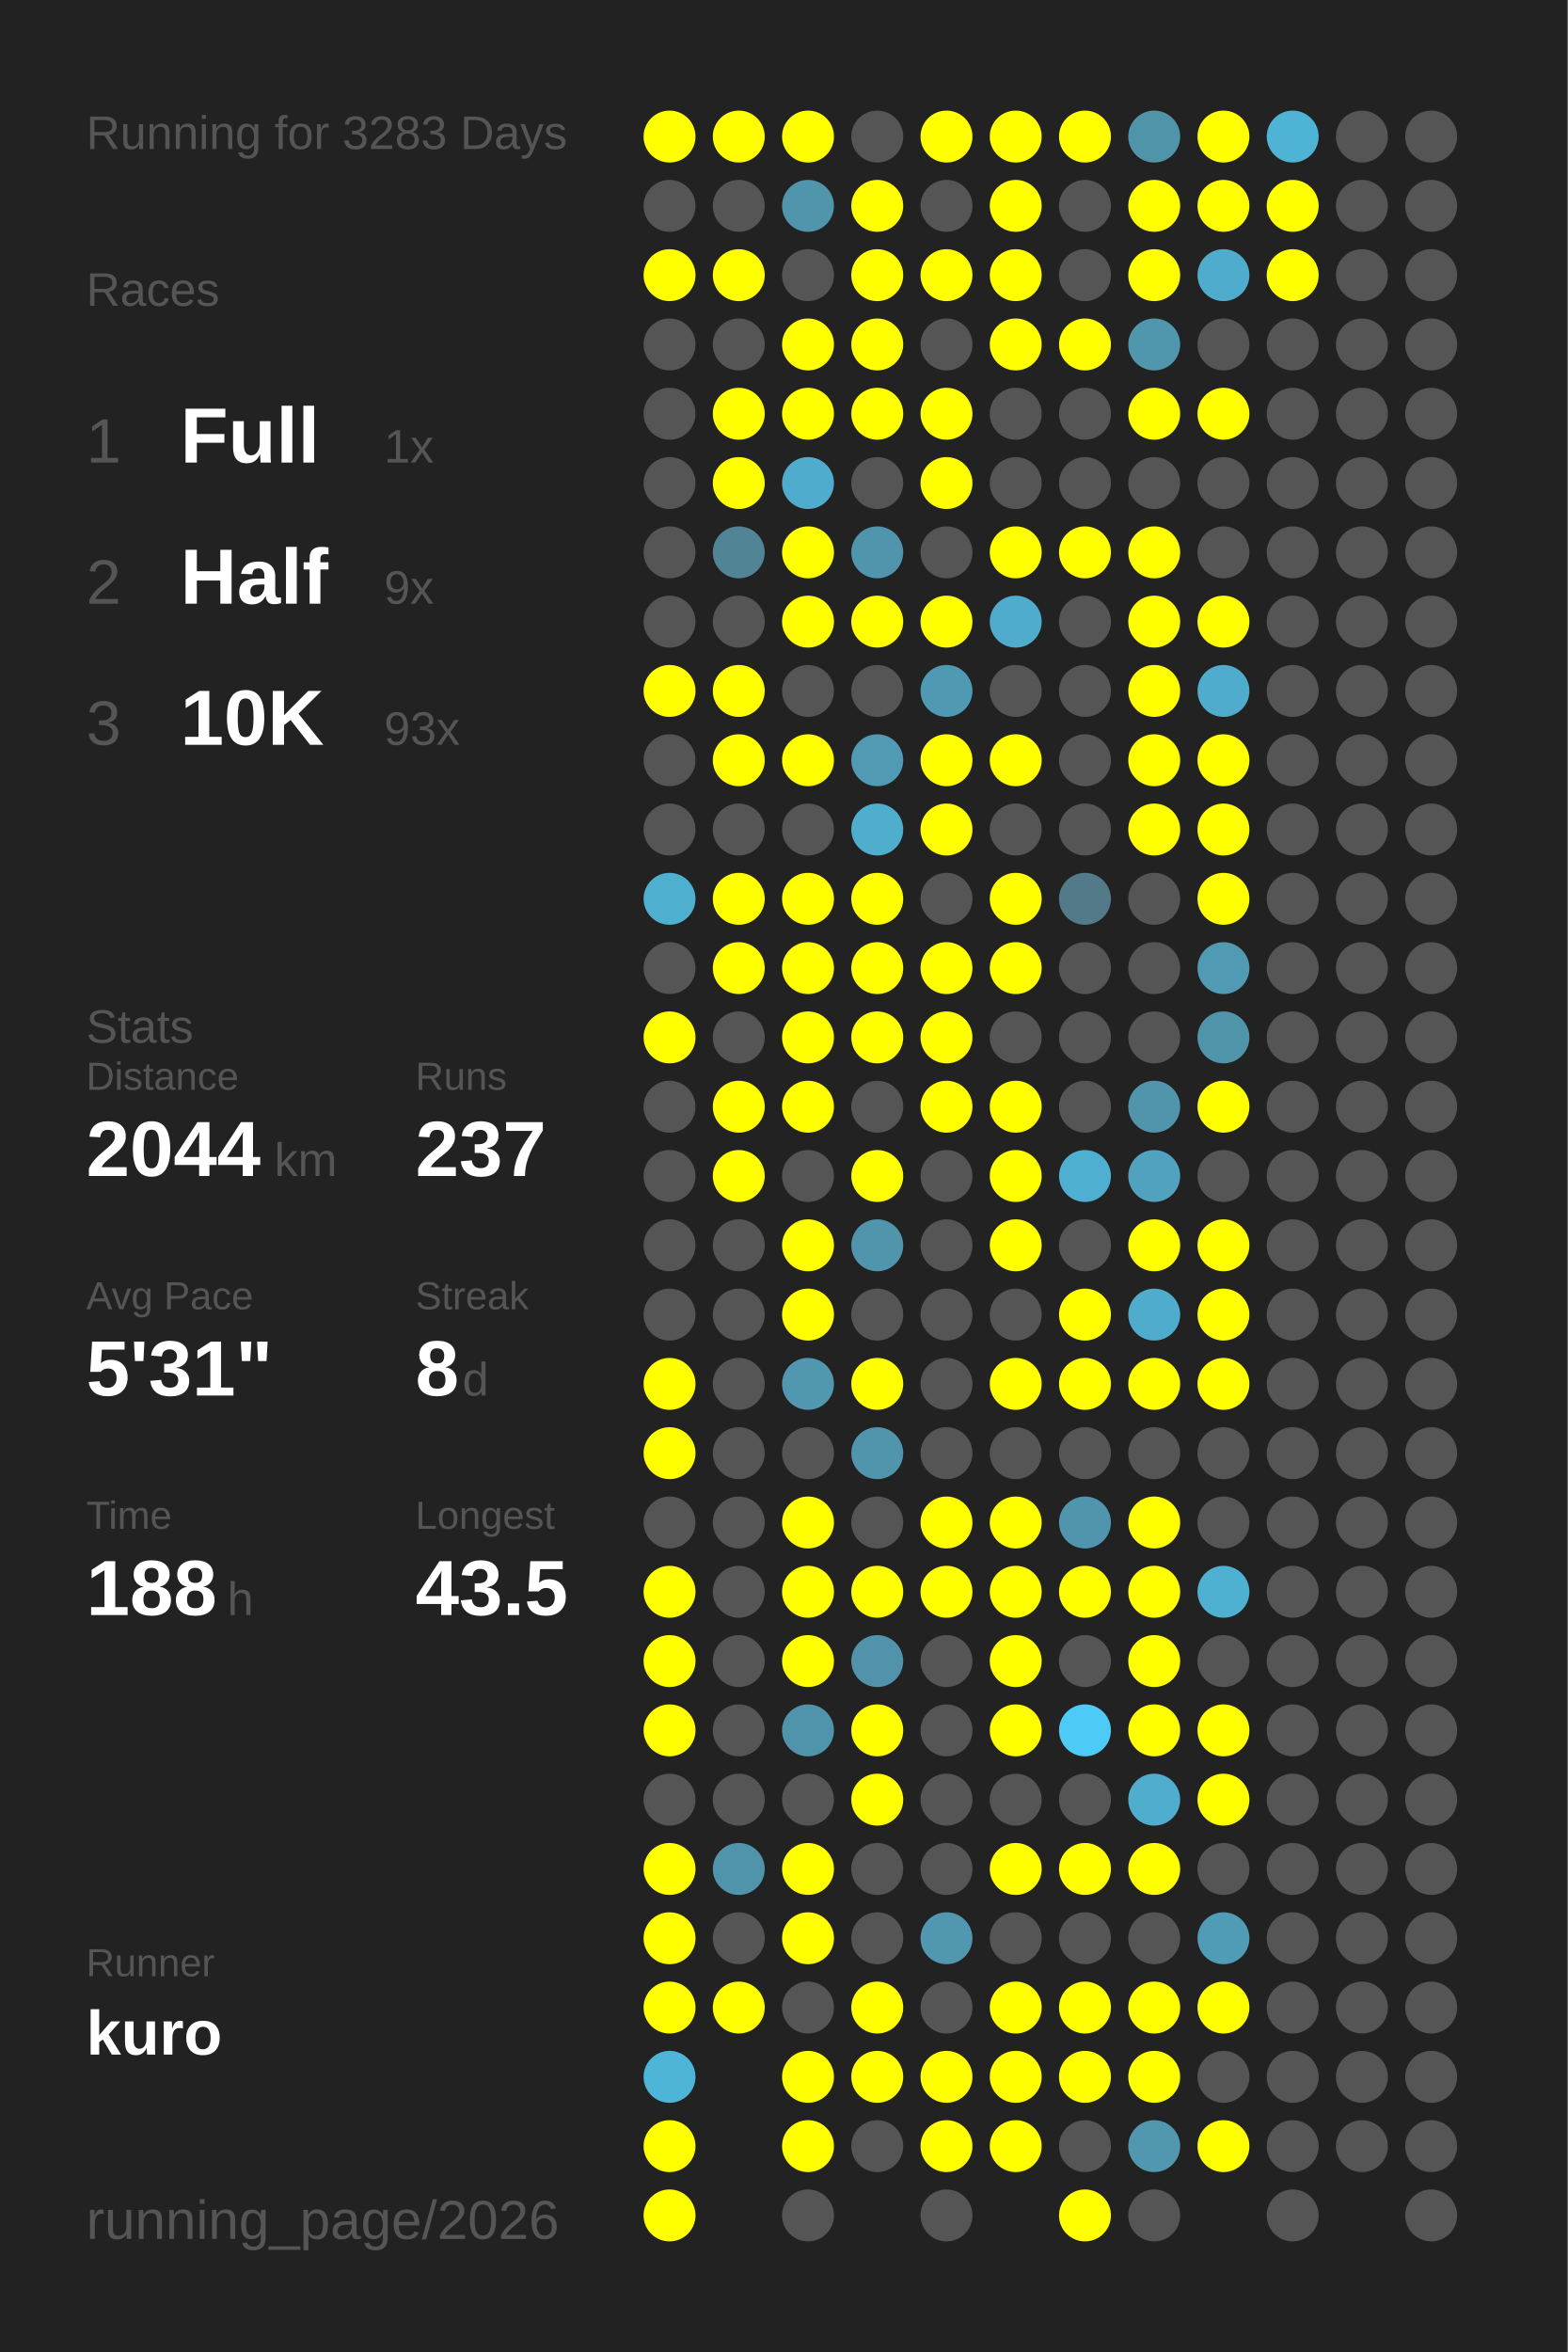
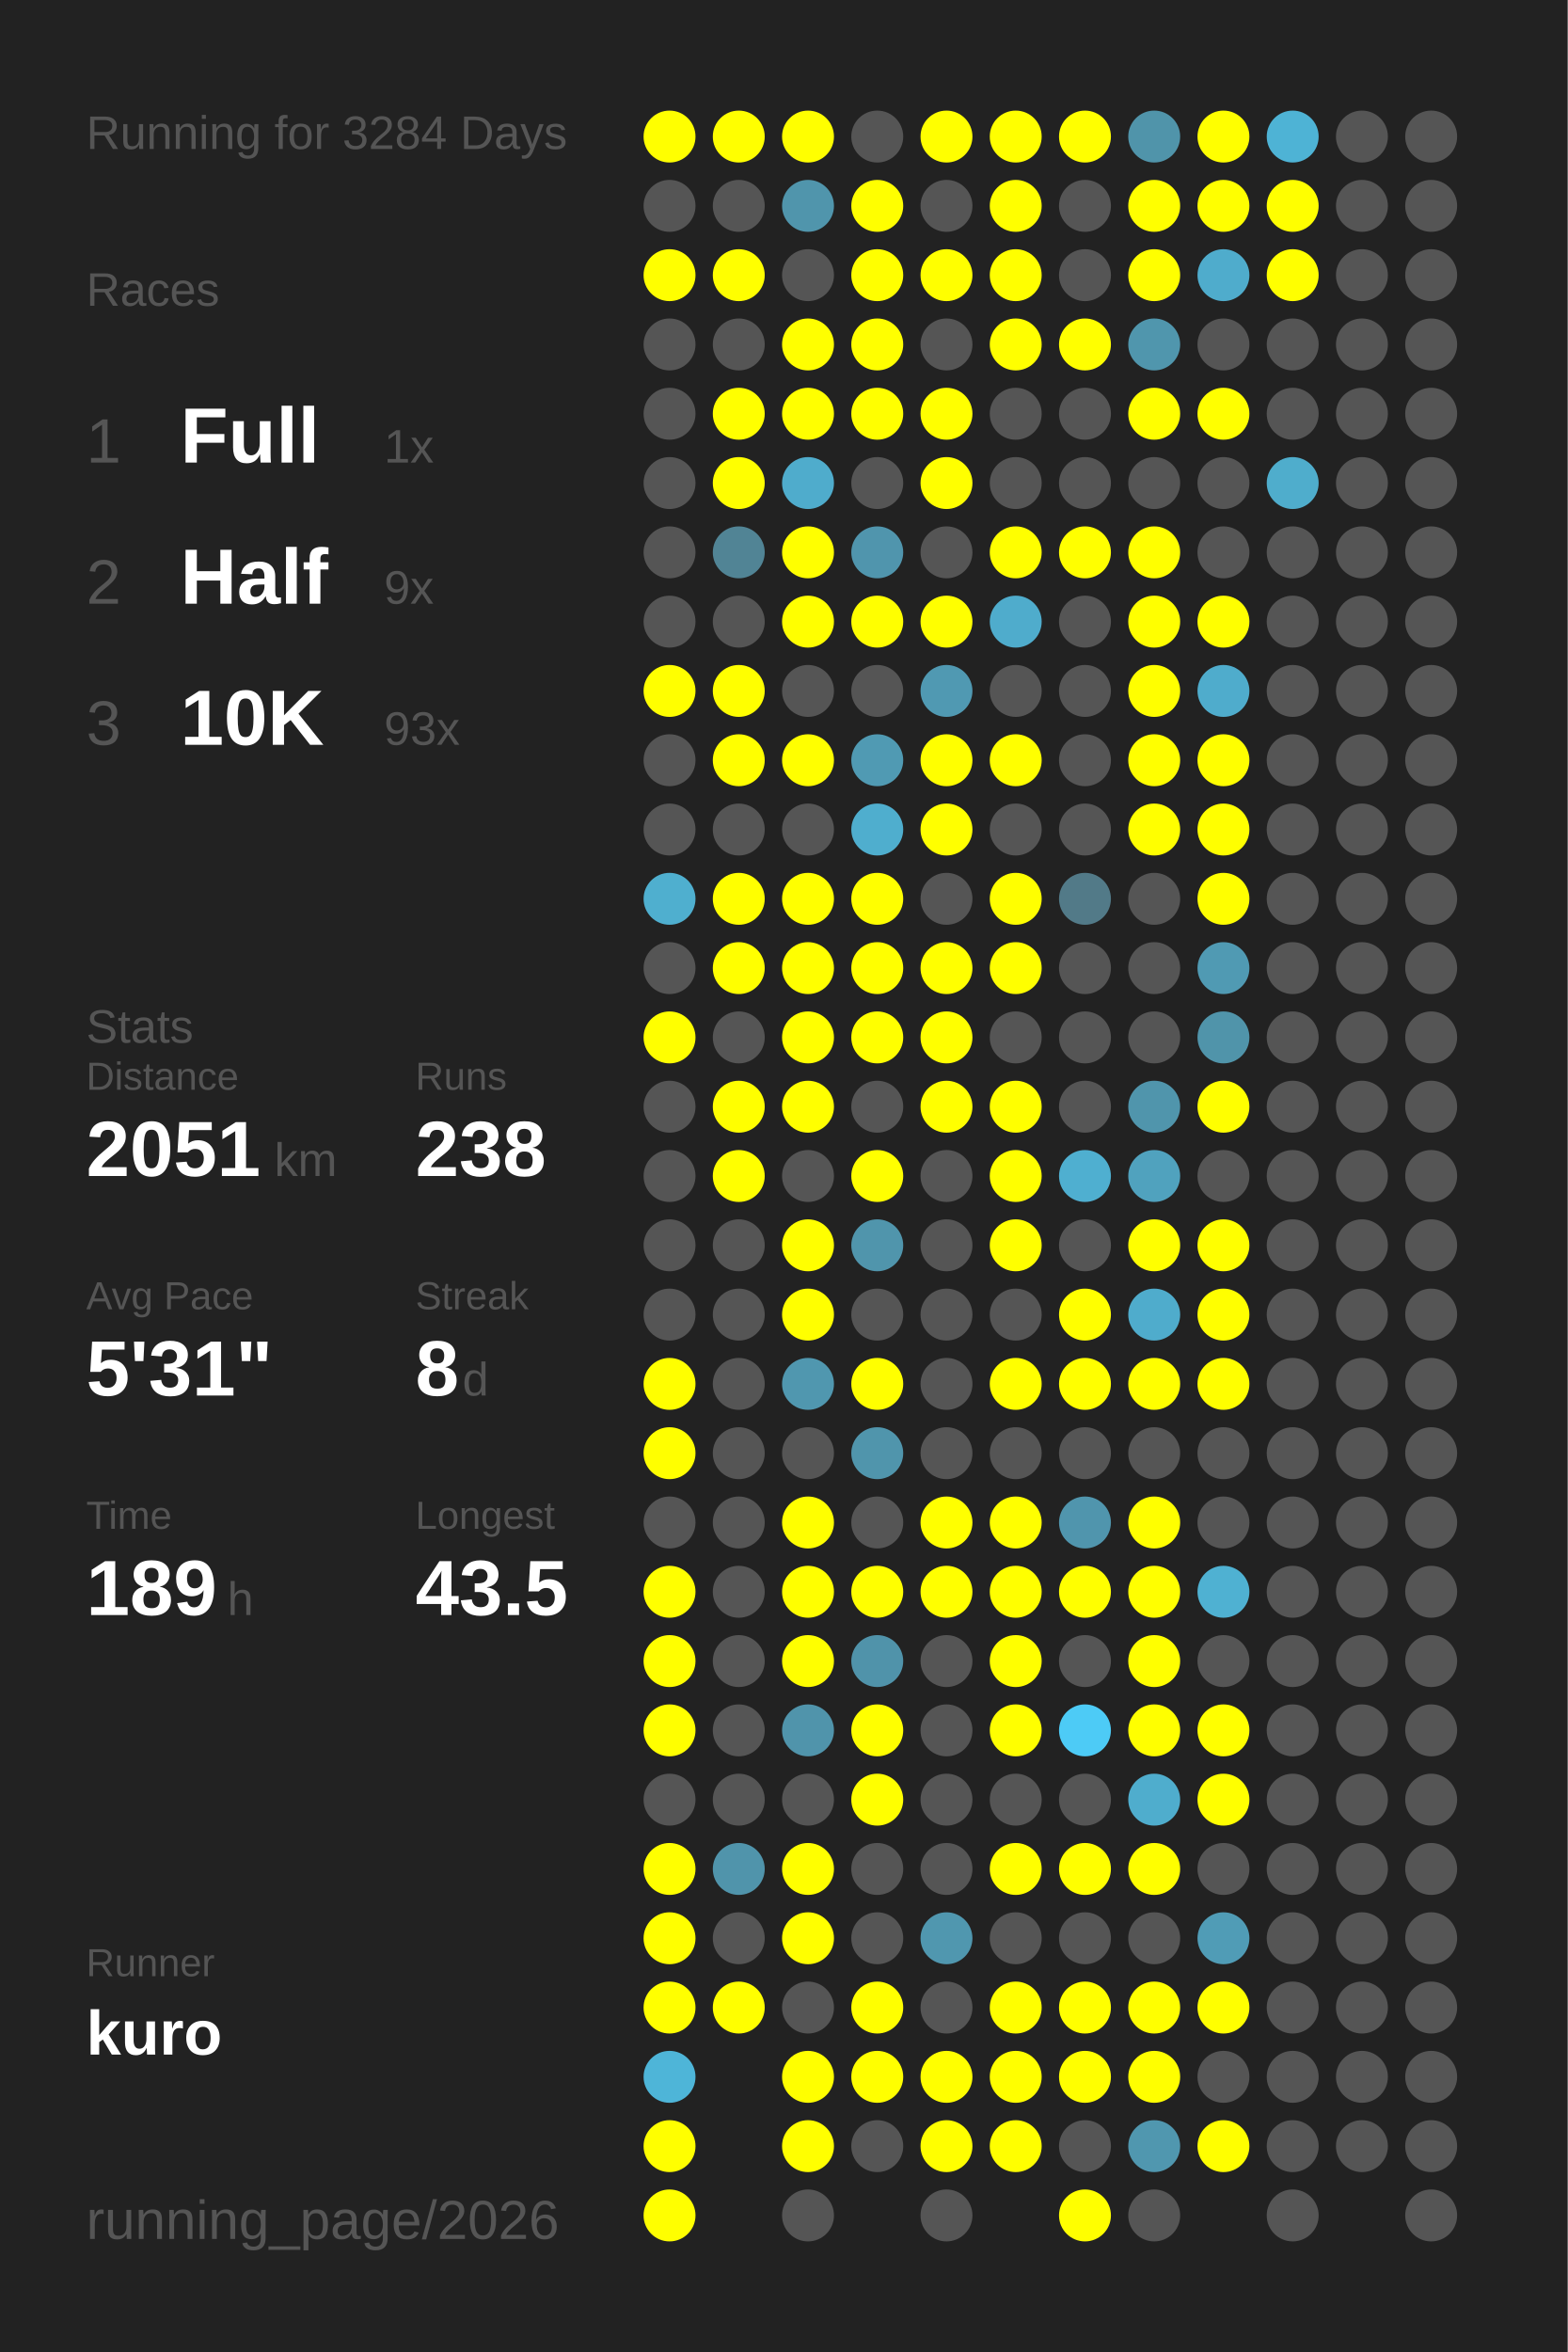
<svg xmlns="http://www.w3.org/2000/svg" baseProfile="full" height="300mm" version="1.1" viewBox="0,0,200,300" width="200mm">
  <defs />
  <rect fill="#222222" height="300" width="200" x="0" y="0" />
-   <text fill="#555555" style="font-size:6px; font-family:Arial;" x="11" y="19">Running for 3283 Days</text>
+   <text fill="#555555" style="font-size:6px; font-family:Arial;" x="11" y="19">Running for 3284 Days</text>
  <text fill="#555555" style="font-size:6px; font-family:Arial;" x="11" y="39">Races</text>
  <text fill="#555555" style="font-size:8px; font-family:Arial;" x="11" y="59">1</text>
  <text fill="#FFFFFF" style="font-size:10px; font-family:Arial; font-weight:bold;" x="23" y="59">Full</text>
  <text fill="#555555" style="font-size:6px; font-family:Arial;" x="49" y="59">1x</text>
  <text fill="#555555" style="font-size:8px; font-family:Arial;" x="11" y="77">2</text>
  <text fill="#FFFFFF" style="font-size:10px; font-family:Arial; font-weight:bold;" x="23" y="77">Half</text>
  <text fill="#555555" style="font-size:6px; font-family:Arial;" x="49" y="77">9x</text>
  <text fill="#555555" style="font-size:8px; font-family:Arial;" x="11" y="95">3</text>
  <text fill="#FFFFFF" style="font-size:10px; font-family:Arial; font-weight:bold;" x="23" y="95">10K</text>
  <text fill="#555555" style="font-size:6px; font-family:Arial;" x="49" y="95">93x</text>
  <text fill="#555555" style="font-size:6px; font-family:Arial;" x="11" y="133">Stats</text>
  <text fill="#555555" style="font-size:5px; font-family:Arial;" x="11" y="139">Distance</text>
-   <text fill="#FFFFFF" style="font-size:10px; font-family:Arial; font-weight:bold;" x="11" y="150">2044</text>
+   <text fill="#FFFFFF" style="font-size:10px; font-family:Arial; font-weight:bold;" x="11" y="150">2051</text>
  <text fill="#555555" style="font-size:6px; font-family:Arial;" x="35" y="150">km</text>
  <text fill="#555555" style="font-size:5px; font-family:Arial;" x="53" y="139">Runs</text>
-   <text fill="#FFFFFF" style="font-size:10px; font-family:Arial; font-weight:bold;" x="53" y="150">237</text>
+   <text fill="#FFFFFF" style="font-size:10px; font-family:Arial; font-weight:bold;" x="53" y="150">238</text>
  <text fill="#555555" style="font-size:5px; font-family:Arial;" x="11" y="167">Avg Pace</text>
  <text fill="#FFFFFF" style="font-size:10px; font-family:Arial; font-weight:bold;" x="11" y="178">5'31"</text>
  <text fill="#555555" style="font-size:5px; font-family:Arial;" x="53" y="167">Streak</text>
  <text fill="#FFFFFF" style="font-size:10px; font-family:Arial; font-weight:bold;" x="53" y="178">8</text>
  <text fill="#555555" style="font-size:6px; font-family:Arial;" x="59" y="178">d</text>
  <text fill="#555555" style="font-size:5px; font-family:Arial;" x="11" y="195">Time</text>
-   <text fill="#FFFFFF" style="font-size:10px; font-family:Arial; font-weight:bold;" x="11" y="206">188</text>
+   <text fill="#FFFFFF" style="font-size:10px; font-family:Arial; font-weight:bold;" x="11" y="206">189</text>
  <text fill="#555555" style="font-size:6px; font-family:Arial;" x="29" y="206">h</text>
  <text fill="#555555" style="font-size:5px; font-family:Arial;" x="53" y="195">Longest</text>
  <text fill="#FFFFFF" style="font-size:10px; font-family:Arial; font-weight:bold;" x="53" y="206">43.5</text>
  <text fill="#555555" style="font-size:5px; font-family:Arial;" x="11" y="252.065">Runner</text>
  <text fill="#FFFFFF" style="font-size:8px; font-family:Arial; font-weight:bold;" x="11" y="262.065">kuro</text>
  <text fill="#555555" style="font-size:7px; font-family:Arial;" x="11" y="285.581">running_page/2026</text>
  <circle cx="85.417" cy="17.419" fill="#FFFF00" r="3.312" />
  <circle cx="85.417" cy="26.258" fill="#555555" r="3.312" />
  <circle cx="85.417" cy="35.097" fill="#FFFF00" r="3.312" />
  <circle cx="85.417" cy="43.935" fill="#555555" r="3.312" />
  <circle cx="85.417" cy="52.774" fill="#555555" r="3.312" />
  <circle cx="85.417" cy="61.613" fill="#555555" r="3.312" />
  <circle cx="85.417" cy="70.452" fill="#555555" r="3.312" />
  <circle cx="85.417" cy="79.29" fill="#555555" r="3.312" />
  <circle cx="85.417" cy="88.129" fill="#FFFF00" r="3.312" />
  <circle cx="85.417" cy="96.968" fill="#555555" r="3.312" />
  <circle cx="85.417" cy="105.806" fill="#555555" r="3.312" />
  <circle cx="85.417" cy="114.645" fill="#4fafcf" r="3.312" />
  <circle cx="85.417" cy="123.484" fill="#555555" r="3.312" />
  <circle cx="85.417" cy="132.323" fill="#FFFF00" r="3.312" />
  <circle cx="85.417" cy="141.161" fill="#555555" r="3.312" />
  <circle cx="85.417" cy="150" fill="#555555" r="3.312" />
  <circle cx="85.417" cy="158.839" fill="#555555" r="3.312" />
  <circle cx="85.417" cy="167.677" fill="#555555" r="3.312" />
  <circle cx="85.417" cy="176.516" fill="#FFFF00" r="3.312" />
  <circle cx="85.417" cy="185.355" fill="#FFFF00" r="3.312" />
  <circle cx="85.417" cy="194.194" fill="#555555" r="3.312" />
  <circle cx="85.417" cy="203.032" fill="#FFFF00" r="3.312" />
  <circle cx="85.417" cy="211.871" fill="#FFFF00" r="3.312" />
  <circle cx="85.417" cy="220.71" fill="#FFFF00" r="3.312" />
  <circle cx="85.417" cy="229.548" fill="#555555" r="3.312" />
  <circle cx="85.417" cy="238.387" fill="#FFFF00" r="3.312" />
  <circle cx="85.417" cy="247.226" fill="#FFFF00" r="3.312" />
  <circle cx="85.417" cy="256.065" fill="#FFFF00" r="3.312" />
  <circle cx="85.417" cy="264.903" fill="#4eb5d8" r="3.312" />
  <circle cx="85.417" cy="273.742" fill="#FFFF00" r="3.312" />
  <circle cx="85.417" cy="282.581" fill="#FFFF00" r="3.312" />
  <circle cx="94.25" cy="17.419" fill="#FFFF00" r="3.312" />
  <circle cx="94.25" cy="26.258" fill="#555555" r="3.312" />
  <circle cx="94.25" cy="35.097" fill="#FFFF00" r="3.312" />
  <circle cx="94.25" cy="43.935" fill="#555555" r="3.312" />
  <circle cx="94.25" cy="52.774" fill="#FFFF00" r="3.312" />
  <circle cx="94.25" cy="61.613" fill="#FFFF00" r="3.312" />
  <circle cx="94.25" cy="70.452" fill="#518495" r="3.312" />
  <circle cx="94.25" cy="79.29" fill="#555555" r="3.312" />
  <circle cx="94.25" cy="88.129" fill="#FFFF00" r="3.312" />
  <circle cx="94.25" cy="96.968" fill="#FFFF00" r="3.312" />
  <circle cx="94.25" cy="105.806" fill="#555555" r="3.312" />
  <circle cx="94.25" cy="114.645" fill="#FFFF00" r="3.312" />
  <circle cx="94.25" cy="123.484" fill="#FFFF00" r="3.312" />
  <circle cx="94.25" cy="132.323" fill="#555555" r="3.312" />
  <circle cx="94.25" cy="141.161" fill="#FFFF00" r="3.312" />
  <circle cx="94.25" cy="150" fill="#FFFF00" r="3.312" />
  <circle cx="94.25" cy="158.839" fill="#555555" r="3.312" />
  <circle cx="94.25" cy="167.677" fill="#555555" r="3.312" />
  <circle cx="94.25" cy="176.516" fill="#555555" r="3.312" />
  <circle cx="94.25" cy="185.355" fill="#555555" r="3.312" />
  <circle cx="94.25" cy="194.194" fill="#555555" r="3.312" />
  <circle cx="94.25" cy="203.032" fill="#555555" r="3.312" />
  <circle cx="94.25" cy="211.871" fill="#555555" r="3.312" />
  <circle cx="94.25" cy="220.71" fill="#555555" r="3.312" />
  <circle cx="94.25" cy="229.548" fill="#555555" r="3.312" />
  <circle cx="94.25" cy="238.387" fill="#5094ab" r="3.312" />
  <circle cx="94.25" cy="247.226" fill="#555555" r="3.312" />
  <circle cx="94.25" cy="256.065" fill="#FFFF00" r="3.312" />
  <circle cx="103.083" cy="17.419" fill="#FFFF00" r="3.312" />
  <circle cx="103.083" cy="26.258" fill="#5095ac" r="3.312" />
  <circle cx="103.083" cy="35.097" fill="#555555" r="3.312" />
  <circle cx="103.083" cy="43.935" fill="#FFFF00" r="3.312" />
  <circle cx="103.083" cy="52.774" fill="#FFFF00" r="3.312" />
  <circle cx="103.083" cy="61.613" fill="#4faccc" r="3.312" />
  <circle cx="103.083" cy="70.452" fill="#FFFF00" r="3.312" />
  <circle cx="103.083" cy="79.29" fill="#FFFF00" r="3.312" />
  <circle cx="103.083" cy="88.129" fill="#555555" r="3.312" />
  <circle cx="103.083" cy="96.968" fill="#FFFF00" r="3.312" />
  <circle cx="103.083" cy="105.806" fill="#555555" r="3.312" />
  <circle cx="103.083" cy="114.645" fill="#FFFF00" r="3.312" />
  <circle cx="103.083" cy="123.484" fill="#FFFF00" r="3.312" />
  <circle cx="103.083" cy="132.323" fill="#FFFF00" r="3.312" />
  <circle cx="103.083" cy="141.161" fill="#FFFF00" r="3.312" />
  <circle cx="103.083" cy="150" fill="#555555" r="3.312" />
  <circle cx="103.083" cy="158.839" fill="#FFFF00" r="3.312" />
  <circle cx="103.083" cy="167.677" fill="#FFFF00" r="3.312" />
  <circle cx="103.083" cy="176.516" fill="#5097af" r="3.312" />
  <circle cx="103.083" cy="185.355" fill="#555555" r="3.312" />
  <circle cx="103.083" cy="194.194" fill="#FFFF00" r="3.312" />
  <circle cx="103.083" cy="203.032" fill="#FFFF00" r="3.312" />
  <circle cx="103.083" cy="211.871" fill="#FFFF00" r="3.312" />
  <circle cx="103.083" cy="220.71" fill="#5094ab" r="3.312" />
  <circle cx="103.083" cy="229.548" fill="#555555" r="3.312" />
  <circle cx="103.083" cy="238.387" fill="#FFFF00" r="3.312" />
  <circle cx="103.083" cy="247.226" fill="#FFFF00" r="3.312" />
  <circle cx="103.083" cy="256.065" fill="#555555" r="3.312" />
  <circle cx="103.083" cy="264.903" fill="#FFFF00" r="3.312" />
  <circle cx="103.083" cy="273.742" fill="#FFFF00" r="3.312" />
  <circle cx="103.083" cy="282.581" fill="#555555" r="3.312" />
  <circle cx="111.917" cy="17.419" fill="#555555" r="3.312" />
  <circle cx="111.917" cy="26.258" fill="#FFFF00" r="3.312" />
  <circle cx="111.917" cy="35.097" fill="#FFFF00" r="3.312" />
  <circle cx="111.917" cy="43.935" fill="#FFFF00" r="3.312" />
  <circle cx="111.917" cy="52.774" fill="#FFFF00" r="3.312" />
  <circle cx="111.917" cy="61.613" fill="#555555" r="3.312" />
  <circle cx="111.917" cy="70.452" fill="#5095ad" r="3.312" />
  <circle cx="111.917" cy="79.29" fill="#FFFF00" r="3.312" />
  <circle cx="111.917" cy="88.129" fill="#555555" r="3.312" />
  <circle cx="111.917" cy="96.968" fill="#509ab3" r="3.312" />
  <circle cx="111.917" cy="105.806" fill="#4faece" r="3.312" />
  <circle cx="111.917" cy="114.645" fill="#FFFF00" r="3.312" />
  <circle cx="111.917" cy="123.484" fill="#FFFF00" r="3.312" />
  <circle cx="111.917" cy="132.323" fill="#FFFF00" r="3.312" />
  <circle cx="111.917" cy="141.161" fill="#555555" r="3.312" />
  <circle cx="111.917" cy="150" fill="#FFFF00" r="3.312" />
  <circle cx="111.917" cy="158.839" fill="#5095ac" r="3.312" />
  <circle cx="111.917" cy="167.677" fill="#555555" r="3.312" />
  <circle cx="111.917" cy="176.516" fill="#FFFF00" r="3.312" />
  <circle cx="111.917" cy="185.355" fill="#5095ac" r="3.312" />
  <circle cx="111.917" cy="194.194" fill="#555555" r="3.312" />
  <circle cx="111.917" cy="203.032" fill="#FFFF00" r="3.312" />
  <circle cx="111.917" cy="211.871" fill="#5093aa" r="3.312" />
  <circle cx="111.917" cy="220.71" fill="#FFFF00" r="3.312" />
  <circle cx="111.917" cy="229.548" fill="#FFFF00" r="3.312" />
  <circle cx="111.917" cy="238.387" fill="#555555" r="3.312" />
  <circle cx="111.917" cy="247.226" fill="#555555" r="3.312" />
  <circle cx="111.917" cy="256.065" fill="#FFFF00" r="3.312" />
  <circle cx="111.917" cy="264.903" fill="#FFFF00" r="3.312" />
  <circle cx="111.917" cy="273.742" fill="#555555" r="3.312" />
  <circle cx="120.75" cy="17.419" fill="#FFFF00" r="3.312" />
  <circle cx="120.75" cy="26.258" fill="#555555" r="3.312" />
  <circle cx="120.75" cy="35.097" fill="#FFFF00" r="3.312" />
  <circle cx="120.75" cy="43.935" fill="#555555" r="3.312" />
  <circle cx="120.75" cy="52.774" fill="#FFFF00" r="3.312" />
  <circle cx="120.75" cy="61.613" fill="#FFFF00" r="3.312" />
  <circle cx="120.75" cy="70.452" fill="#555555" r="3.312" />
  <circle cx="120.75" cy="79.29" fill="#FFFF00" r="3.312" />
  <circle cx="120.75" cy="88.129" fill="#5099b2" r="3.312" />
  <circle cx="120.75" cy="96.968" fill="#FFFF00" r="3.312" />
  <circle cx="120.75" cy="105.806" fill="#FFFF00" r="3.312" />
  <circle cx="120.75" cy="114.645" fill="#555555" r="3.312" />
  <circle cx="120.75" cy="123.484" fill="#FFFF00" r="3.312" />
  <circle cx="120.75" cy="132.323" fill="#FFFF00" r="3.312" />
  <circle cx="120.75" cy="141.161" fill="#FFFF00" r="3.312" />
  <circle cx="120.75" cy="150" fill="#555555" r="3.312" />
  <circle cx="120.75" cy="158.839" fill="#555555" r="3.312" />
  <circle cx="120.75" cy="167.677" fill="#555555" r="3.312" />
  <circle cx="120.75" cy="176.516" fill="#555555" r="3.312" />
  <circle cx="120.75" cy="185.355" fill="#555555" r="3.312" />
  <circle cx="120.75" cy="194.194" fill="#FFFF00" r="3.312" />
  <circle cx="120.75" cy="203.032" fill="#FFFF00" r="3.312" />
  <circle cx="120.75" cy="211.871" fill="#555555" r="3.312" />
  <circle cx="120.75" cy="220.71" fill="#555555" r="3.312" />
  <circle cx="120.75" cy="229.548" fill="#555555" r="3.312" />
  <circle cx="120.75" cy="238.387" fill="#555555" r="3.312" />
  <circle cx="120.75" cy="247.226" fill="#5097af" r="3.312" />
  <circle cx="120.75" cy="256.065" fill="#555555" r="3.312" />
  <circle cx="120.75" cy="264.903" fill="#FFFF00" r="3.312" />
  <circle cx="120.75" cy="273.742" fill="#FFFF00" r="3.312" />
  <circle cx="120.75" cy="282.581" fill="#555555" r="3.312" />
  <circle cx="129.583" cy="17.419" fill="#FFFF00" r="3.312" />
  <circle cx="129.583" cy="26.258" fill="#FFFF00" r="3.312" />
  <circle cx="129.583" cy="35.097" fill="#FFFF00" r="3.312" />
  <circle cx="129.583" cy="43.935" fill="#FFFF00" r="3.312" />
  <circle cx="129.583" cy="52.774" fill="#555555" r="3.312" />
  <circle cx="129.583" cy="61.613" fill="#555555" r="3.312" />
  <circle cx="129.583" cy="70.452" fill="#FFFF00" r="3.312" />
  <circle cx="129.583" cy="79.29" fill="#4faccc" r="3.312" />
  <circle cx="129.583" cy="88.129" fill="#555555" r="3.312" />
  <circle cx="129.583" cy="96.968" fill="#FFFF00" r="3.312" />
  <circle cx="129.583" cy="105.806" fill="#555555" r="3.312" />
  <circle cx="129.583" cy="114.645" fill="#FFFF00" r="3.312" />
  <circle cx="129.583" cy="123.484" fill="#FFFF00" r="3.312" />
  <circle cx="129.583" cy="132.323" fill="#555555" r="3.312" />
  <circle cx="129.583" cy="141.161" fill="#FFFF00" r="3.312" />
  <circle cx="129.583" cy="150" fill="#FFFF00" r="3.312" />
  <circle cx="129.583" cy="158.839" fill="#FFFF00" r="3.312" />
  <circle cx="129.583" cy="167.677" fill="#555555" r="3.312" />
  <circle cx="129.583" cy="176.516" fill="#FFFF00" r="3.312" />
  <circle cx="129.583" cy="185.355" fill="#555555" r="3.312" />
  <circle cx="129.583" cy="194.194" fill="#FFFF00" r="3.312" />
  <circle cx="129.583" cy="203.032" fill="#FFFF00" r="3.312" />
  <circle cx="129.583" cy="211.871" fill="#FFFF00" r="3.312" />
  <circle cx="129.583" cy="220.71" fill="#FFFF00" r="3.312" />
  <circle cx="129.583" cy="229.548" fill="#555555" r="3.312" />
  <circle cx="129.583" cy="238.387" fill="#FFFF00" r="3.312" />
  <circle cx="129.583" cy="247.226" fill="#555555" r="3.312" />
  <circle cx="129.583" cy="256.065" fill="#FFFF00" r="3.312" />
  <circle cx="129.583" cy="264.903" fill="#FFFF00" r="3.312" />
  <circle cx="129.583" cy="273.742" fill="#FFFF00" r="3.312" />
  <circle cx="138.417" cy="17.419" fill="#FFFF00" r="3.312" />
  <circle cx="138.417" cy="26.258" fill="#555555" r="3.312" />
  <circle cx="138.417" cy="35.097" fill="#555555" r="3.312" />
  <circle cx="138.417" cy="43.935" fill="#FFFF00" r="3.312" />
  <circle cx="138.417" cy="52.774" fill="#555555" r="3.312" />
  <circle cx="138.417" cy="61.613" fill="#555555" r="3.312" />
  <circle cx="138.417" cy="70.452" fill="#FFFF00" r="3.312" />
  <circle cx="138.417" cy="79.29" fill="#555555" r="3.312" />
  <circle cx="138.417" cy="88.129" fill="#555555" r="3.312" />
  <circle cx="138.417" cy="96.968" fill="#555555" r="3.312" />
  <circle cx="138.417" cy="105.806" fill="#555555" r="3.312" />
  <circle cx="138.417" cy="114.645" fill="#527a88" r="3.312" />
  <circle cx="138.417" cy="123.484" fill="#555555" r="3.312" />
  <circle cx="138.417" cy="132.323" fill="#555555" r="3.312" />
  <circle cx="138.417" cy="141.161" fill="#555555" r="3.312" />
  <circle cx="138.417" cy="150" fill="#4fafd0" r="3.312" />
  <circle cx="138.417" cy="158.839" fill="#555555" r="3.312" />
  <circle cx="138.417" cy="167.677" fill="#FFFF00" r="3.312" />
  <circle cx="138.417" cy="176.516" fill="#FFFF00" r="3.312" />
  <circle cx="138.417" cy="185.355" fill="#555555" r="3.312" />
  <circle cx="138.417" cy="194.194" fill="#5095ad" r="3.312" />
  <circle cx="138.417" cy="203.032" fill="#FFFF00" r="3.312" />
  <circle cx="138.417" cy="211.871" fill="#555555" r="3.312" />
  <circle cx="138.417" cy="220.71" fill="#4dcbf6" r="3.312" />
  <circle cx="138.417" cy="229.548" fill="#555555" r="3.312" />
  <circle cx="138.417" cy="238.387" fill="#FFFF00" r="3.312" />
  <circle cx="138.417" cy="247.226" fill="#555555" r="3.312" />
  <circle cx="138.417" cy="256.065" fill="#FFFF00" r="3.312" />
  <circle cx="138.417" cy="264.903" fill="#FFFF00" r="3.312" />
  <circle cx="138.417" cy="273.742" fill="#555555" r="3.312" />
  <circle cx="138.417" cy="282.581" fill="#FFFF00" r="3.312" />
  <circle cx="147.25" cy="17.419" fill="#5094aa" r="3.312" />
  <circle cx="147.25" cy="26.258" fill="#FFFF00" r="3.312" />
  <circle cx="147.25" cy="35.097" fill="#FFFF00" r="3.312" />
  <circle cx="147.25" cy="43.935" fill="#5096ad" r="3.312" />
  <circle cx="147.25" cy="52.774" fill="#FFFF00" r="3.312" />
  <circle cx="147.25" cy="61.613" fill="#555555" r="3.312" />
  <circle cx="147.25" cy="70.452" fill="#FFFF00" r="3.312" />
  <circle cx="147.25" cy="79.29" fill="#FFFF00" r="3.312" />
  <circle cx="147.25" cy="88.129" fill="#FFFF00" r="3.312" />
  <circle cx="147.25" cy="96.968" fill="#FFFF00" r="3.312" />
  <circle cx="147.25" cy="105.806" fill="#FFFF00" r="3.312" />
  <circle cx="147.25" cy="114.645" fill="#555555" r="3.312" />
  <circle cx="147.25" cy="123.484" fill="#555555" r="3.312" />
  <circle cx="147.25" cy="132.323" fill="#555555" r="3.312" />
  <circle cx="147.25" cy="141.161" fill="#5095ac" r="3.312" />
  <circle cx="147.25" cy="150" fill="#50a2be" r="3.312" />
  <circle cx="147.25" cy="158.839" fill="#FFFF00" r="3.312" />
  <circle cx="147.25" cy="167.677" fill="#4faccc" r="3.312" />
  <circle cx="147.25" cy="176.516" fill="#FFFF00" r="3.312" />
  <circle cx="147.25" cy="185.355" fill="#555555" r="3.312" />
  <circle cx="147.25" cy="194.194" fill="#FFFF00" r="3.312" />
  <circle cx="147.25" cy="203.032" fill="#FFFF00" r="3.312" />
  <circle cx="147.25" cy="211.871" fill="#FFFF00" r="3.312" />
  <circle cx="147.25" cy="220.71" fill="#FFFF00" r="3.312" />
  <circle cx="147.25" cy="229.548" fill="#4fadcd" r="3.312" />
  <circle cx="147.25" cy="238.387" fill="#FFFF00" r="3.312" />
  <circle cx="147.25" cy="247.226" fill="#555555" r="3.312" />
  <circle cx="147.25" cy="256.065" fill="#FFFF00" r="3.312" />
  <circle cx="147.25" cy="264.903" fill="#FFFF00" r="3.312" />
  <circle cx="147.25" cy="273.742" fill="#5097af" r="3.312" />
  <circle cx="147.25" cy="282.581" fill="#555555" r="3.312" />
  <circle cx="156.083" cy="17.419" fill="#FFFF00" r="3.312" />
  <circle cx="156.083" cy="26.258" fill="#FFFF00" r="3.312" />
  <circle cx="156.083" cy="35.097" fill="#4faccc" r="3.312" />
  <circle cx="156.083" cy="43.935" fill="#555555" r="3.312" />
  <circle cx="156.083" cy="52.774" fill="#FFFF00" r="3.312" />
  <circle cx="156.083" cy="61.613" fill="#555555" r="3.312" />
  <circle cx="156.083" cy="70.452" fill="#555555" r="3.312" />
  <circle cx="156.083" cy="79.29" fill="#FFFF00" r="3.312" />
  <circle cx="156.083" cy="88.129" fill="#4faccc" r="3.312" />
  <circle cx="156.083" cy="96.968" fill="#FFFF00" r="3.312" />
  <circle cx="156.083" cy="105.806" fill="#FFFF00" r="3.312" />
  <circle cx="156.083" cy="114.645" fill="#FFFF00" r="3.312" />
  <circle cx="156.083" cy="123.484" fill="#509ab3" r="3.312" />
  <circle cx="156.083" cy="132.323" fill="#5094aa" r="3.312" />
  <circle cx="156.083" cy="141.161" fill="#FFFF00" r="3.312" />
  <circle cx="156.083" cy="150" fill="#555555" r="3.312" />
  <circle cx="156.083" cy="158.839" fill="#FFFF00" r="3.312" />
  <circle cx="156.083" cy="167.677" fill="#FFFF00" r="3.312" />
  <circle cx="156.083" cy="176.516" fill="#FFFF00" r="3.312" />
  <circle cx="156.083" cy="185.355" fill="#555555" r="3.312" />
  <circle cx="156.083" cy="194.194" fill="#555555" r="3.312" />
  <circle cx="156.083" cy="203.032" fill="#4fb1d2" r="3.312" />
  <circle cx="156.083" cy="211.871" fill="#555555" r="3.312" />
  <circle cx="156.083" cy="220.71" fill="#FFFF00" r="3.312" />
  <circle cx="156.083" cy="229.548" fill="#FFFF00" r="3.312" />
  <circle cx="156.083" cy="238.387" fill="#555555" r="3.312" />
  <circle cx="156.083" cy="247.226" fill="#509cb6" r="3.312" />
  <circle cx="156.083" cy="256.065" fill="#FFFF00" r="3.312" />
  <circle cx="156.083" cy="264.903" fill="#555555" r="3.312" />
  <circle cx="156.083" cy="273.742" fill="#FFFF00" r="3.312" />
  <circle cx="164.917" cy="17.419" fill="#4eb3d5" r="3.312" />
  <circle cx="164.917" cy="26.258" fill="#FFFF00" r="3.312" />
  <circle cx="164.917" cy="35.097" fill="#FFFF00" r="3.312" />
  <circle cx="164.917" cy="43.935" fill="#555555" r="3.312" />
  <circle cx="164.917" cy="52.774" fill="#555555" r="3.312" />
-   <circle cx="164.917" cy="61.613" fill="#555555" r="3.312" />
+   <circle cx="164.917" cy="61.613" fill="#4fadcc" r="3.312" />
  <circle cx="164.917" cy="70.452" fill="#555555" r="3.312" />
  <circle cx="164.917" cy="79.29" fill="#555555" r="3.312" />
  <circle cx="164.917" cy="88.129" fill="#555555" r="3.312" />
  <circle cx="164.917" cy="96.968" fill="#555555" r="3.312" />
  <circle cx="164.917" cy="105.806" fill="#555555" r="3.312" />
  <circle cx="164.917" cy="114.645" fill="#555555" r="3.312" />
  <circle cx="164.917" cy="123.484" fill="#555555" r="3.312" />
  <circle cx="164.917" cy="132.323" fill="#555555" r="3.312" />
  <circle cx="164.917" cy="141.161" fill="#555555" r="3.312" />
  <circle cx="164.917" cy="150" fill="#555555" r="3.312" />
  <circle cx="164.917" cy="158.839" fill="#555555" r="3.312" />
  <circle cx="164.917" cy="167.677" fill="#555555" r="3.312" />
  <circle cx="164.917" cy="176.516" fill="#555555" r="3.312" />
  <circle cx="164.917" cy="185.355" fill="#555555" r="3.312" />
  <circle cx="164.917" cy="194.194" fill="#555555" r="3.312" />
  <circle cx="164.917" cy="203.032" fill="#555555" r="3.312" />
  <circle cx="164.917" cy="211.871" fill="#555555" r="3.312" />
  <circle cx="164.917" cy="220.71" fill="#555555" r="3.312" />
  <circle cx="164.917" cy="229.548" fill="#555555" r="3.312" />
  <circle cx="164.917" cy="238.387" fill="#555555" r="3.312" />
  <circle cx="164.917" cy="247.226" fill="#555555" r="3.312" />
  <circle cx="164.917" cy="256.065" fill="#555555" r="3.312" />
  <circle cx="164.917" cy="264.903" fill="#555555" r="3.312" />
  <circle cx="164.917" cy="273.742" fill="#555555" r="3.312" />
  <circle cx="164.917" cy="282.581" fill="#555555" r="3.312" />
  <circle cx="173.75" cy="17.419" fill="#555555" r="3.312" />
  <circle cx="173.75" cy="26.258" fill="#555555" r="3.312" />
  <circle cx="173.75" cy="35.097" fill="#555555" r="3.312" />
  <circle cx="173.75" cy="43.935" fill="#555555" r="3.312" />
  <circle cx="173.75" cy="52.774" fill="#555555" r="3.312" />
  <circle cx="173.75" cy="61.613" fill="#555555" r="3.312" />
  <circle cx="173.75" cy="70.452" fill="#555555" r="3.312" />
  <circle cx="173.75" cy="79.29" fill="#555555" r="3.312" />
  <circle cx="173.75" cy="88.129" fill="#555555" r="3.312" />
  <circle cx="173.75" cy="96.968" fill="#555555" r="3.312" />
  <circle cx="173.75" cy="105.806" fill="#555555" r="3.312" />
  <circle cx="173.75" cy="114.645" fill="#555555" r="3.312" />
  <circle cx="173.75" cy="123.484" fill="#555555" r="3.312" />
  <circle cx="173.75" cy="132.323" fill="#555555" r="3.312" />
  <circle cx="173.75" cy="141.161" fill="#555555" r="3.312" />
  <circle cx="173.75" cy="150" fill="#555555" r="3.312" />
  <circle cx="173.75" cy="158.839" fill="#555555" r="3.312" />
  <circle cx="173.75" cy="167.677" fill="#555555" r="3.312" />
  <circle cx="173.75" cy="176.516" fill="#555555" r="3.312" />
  <circle cx="173.75" cy="185.355" fill="#555555" r="3.312" />
  <circle cx="173.75" cy="194.194" fill="#555555" r="3.312" />
  <circle cx="173.75" cy="203.032" fill="#555555" r="3.312" />
  <circle cx="173.75" cy="211.871" fill="#555555" r="3.312" />
  <circle cx="173.75" cy="220.71" fill="#555555" r="3.312" />
  <circle cx="173.75" cy="229.548" fill="#555555" r="3.312" />
  <circle cx="173.75" cy="238.387" fill="#555555" r="3.312" />
  <circle cx="173.75" cy="247.226" fill="#555555" r="3.312" />
  <circle cx="173.75" cy="256.065" fill="#555555" r="3.312" />
  <circle cx="173.75" cy="264.903" fill="#555555" r="3.312" />
  <circle cx="173.75" cy="273.742" fill="#555555" r="3.312" />
  <circle cx="182.583" cy="17.419" fill="#555555" r="3.312" />
  <circle cx="182.583" cy="26.258" fill="#555555" r="3.312" />
  <circle cx="182.583" cy="35.097" fill="#555555" r="3.312" />
  <circle cx="182.583" cy="43.935" fill="#555555" r="3.312" />
  <circle cx="182.583" cy="52.774" fill="#555555" r="3.312" />
  <circle cx="182.583" cy="61.613" fill="#555555" r="3.312" />
  <circle cx="182.583" cy="70.452" fill="#555555" r="3.312" />
  <circle cx="182.583" cy="79.29" fill="#555555" r="3.312" />
  <circle cx="182.583" cy="88.129" fill="#555555" r="3.312" />
  <circle cx="182.583" cy="96.968" fill="#555555" r="3.312" />
  <circle cx="182.583" cy="105.806" fill="#555555" r="3.312" />
  <circle cx="182.583" cy="114.645" fill="#555555" r="3.312" />
  <circle cx="182.583" cy="123.484" fill="#555555" r="3.312" />
  <circle cx="182.583" cy="132.323" fill="#555555" r="3.312" />
  <circle cx="182.583" cy="141.161" fill="#555555" r="3.312" />
  <circle cx="182.583" cy="150" fill="#555555" r="3.312" />
  <circle cx="182.583" cy="158.839" fill="#555555" r="3.312" />
  <circle cx="182.583" cy="167.677" fill="#555555" r="3.312" />
  <circle cx="182.583" cy="176.516" fill="#555555" r="3.312" />
  <circle cx="182.583" cy="185.355" fill="#555555" r="3.312" />
  <circle cx="182.583" cy="194.194" fill="#555555" r="3.312" />
  <circle cx="182.583" cy="203.032" fill="#555555" r="3.312" />
  <circle cx="182.583" cy="211.871" fill="#555555" r="3.312" />
  <circle cx="182.583" cy="220.71" fill="#555555" r="3.312" />
  <circle cx="182.583" cy="229.548" fill="#555555" r="3.312" />
  <circle cx="182.583" cy="238.387" fill="#555555" r="3.312" />
  <circle cx="182.583" cy="247.226" fill="#555555" r="3.312" />
  <circle cx="182.583" cy="256.065" fill="#555555" r="3.312" />
  <circle cx="182.583" cy="264.903" fill="#555555" r="3.312" />
  <circle cx="182.583" cy="273.742" fill="#555555" r="3.312" />
  <circle cx="182.583" cy="282.581" fill="#555555" r="3.312" />
</svg>
